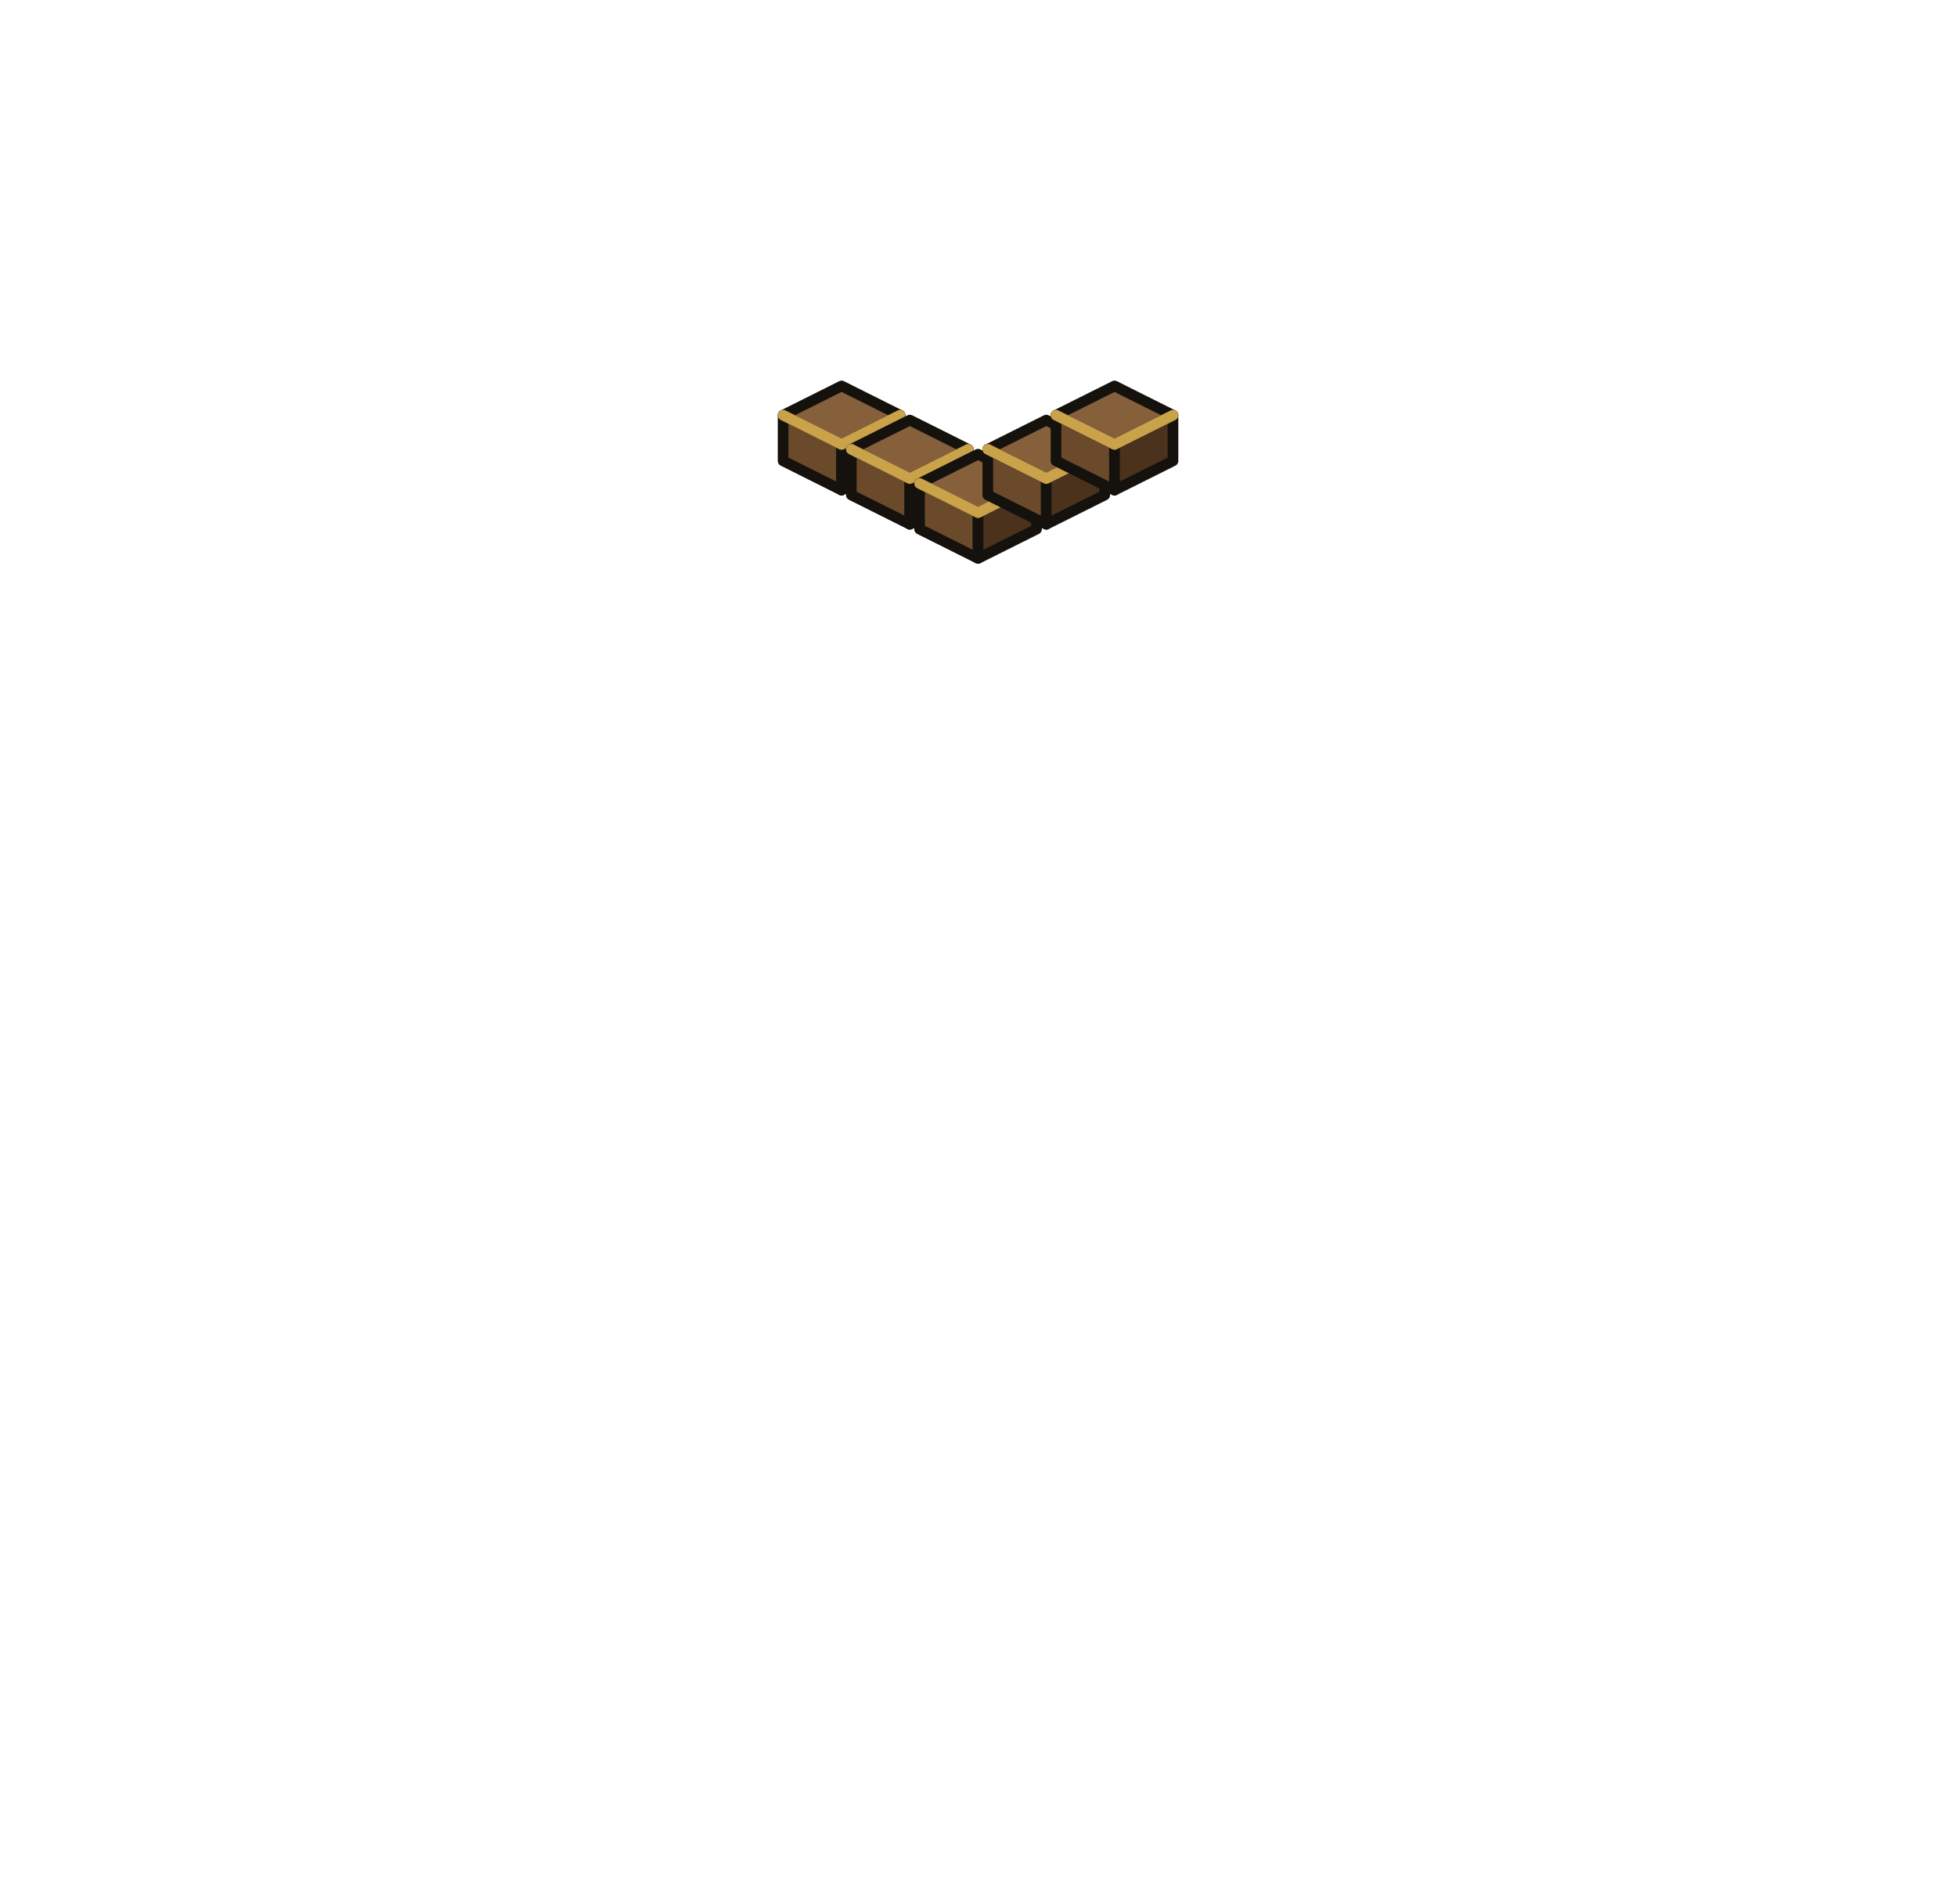
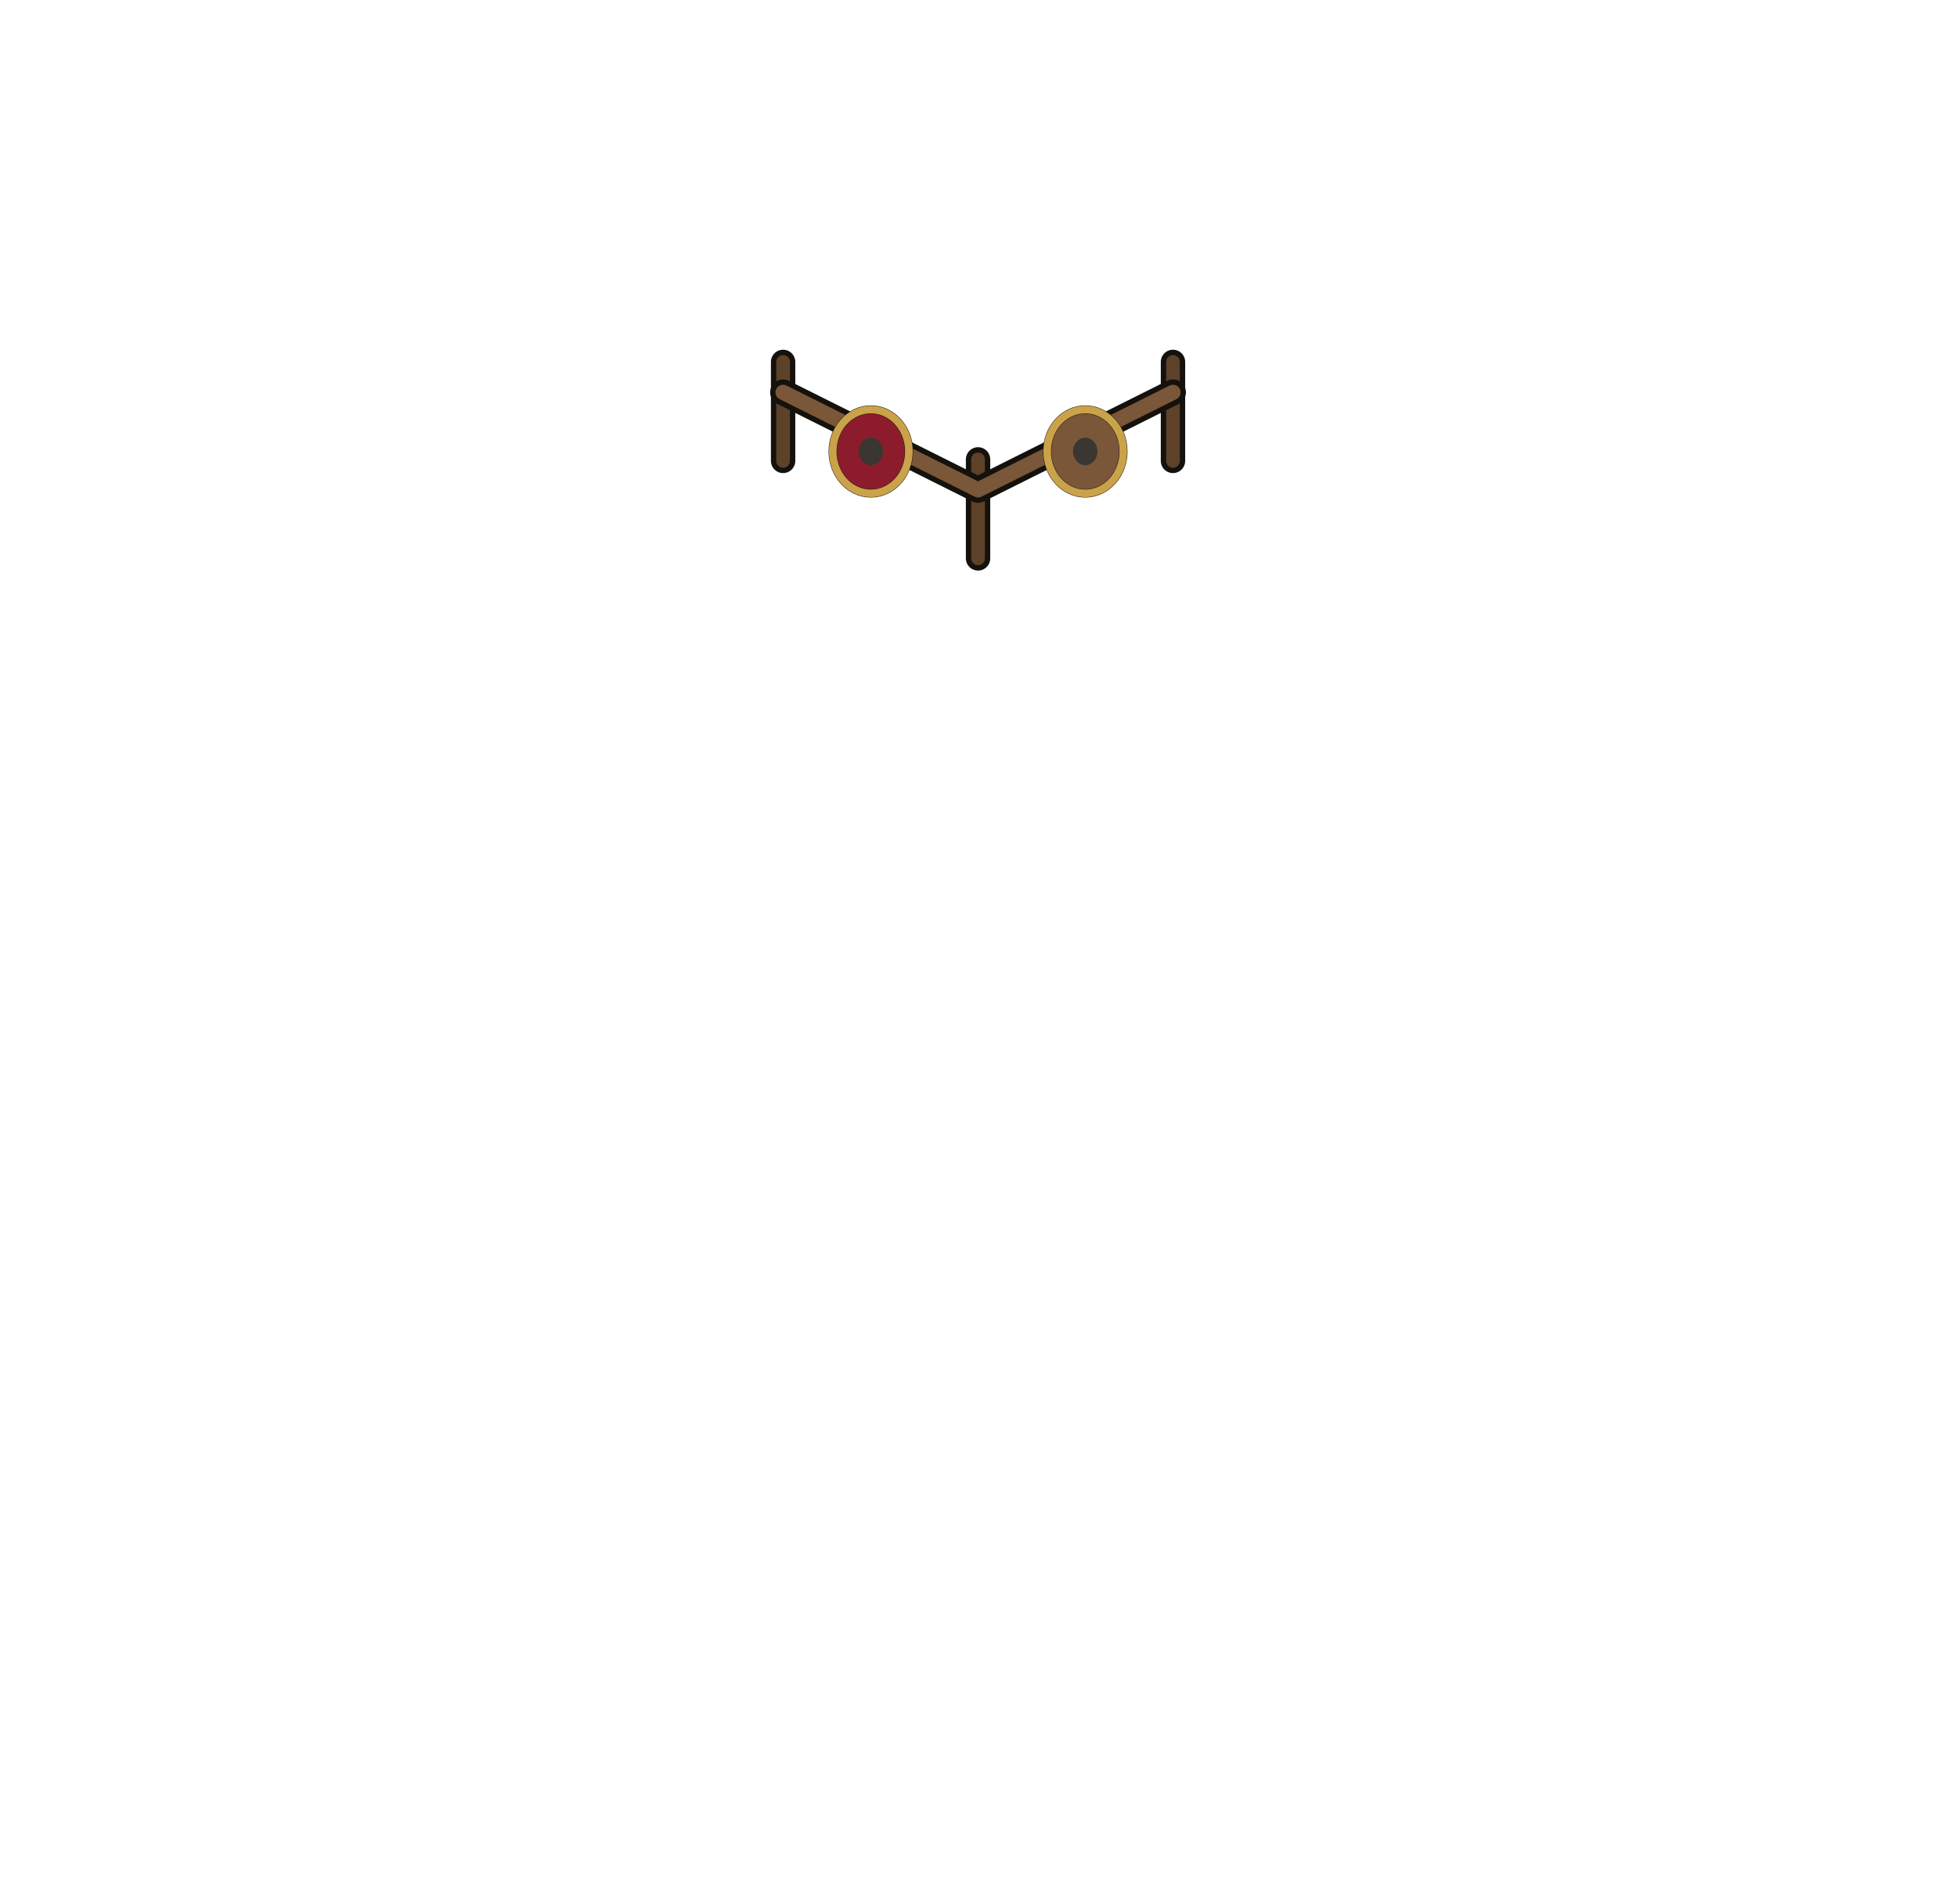
<svg xmlns="http://www.w3.org/2000/svg" width="514" height="500" viewBox="-128.44 -184.2 257 250">
-   <polygon points="-25.6,-123.68 -17.92,-119.84 -17.92,-125.84 -25.6,-129.68" fill="#6b4a2c" stroke="#15110d" stroke-width="1.4" stroke-linejoin="round" />
-   <polygon points="-17.92,-119.84 -10.24,-123.68 -10.24,-129.68 -17.92,-125.84" fill="#4a321d" stroke="#15110d" stroke-width="1.4" stroke-linejoin="round" />
-   <polygon points="-17.92,-133.52 -10.24,-129.68 -17.92,-125.84 -25.6,-129.68" fill="#86603a" stroke="#15110d" stroke-width="1.4" stroke-linejoin="round" />
-   <polyline points="-25.6,-129.68 -17.92,-125.84 -10.24,-129.68" fill="none" stroke="#c9a24a" stroke-width="1.4" stroke-linecap="round" stroke-linejoin="round" />
-   <polygon points="-16.64,-119.2 -8.96,-115.36 -8.96,-121.36 -16.64,-125.2" fill="#6b4a2c" stroke="#15110d" stroke-width="1.4" stroke-linejoin="round" />
-   <polygon points="-8.96,-115.36 -1.28,-119.2 -1.28,-125.2 -8.96,-121.36" fill="#4a321d" stroke="#15110d" stroke-width="1.4" stroke-linejoin="round" />
-   <polygon points="-8.96,-129.04 -1.28,-125.2 -8.96,-121.36 -16.64,-125.2" fill="#86603a" stroke="#15110d" stroke-width="1.4" stroke-linejoin="round" />
-   <polyline points="-16.64,-125.2 -8.96,-121.36 -1.28,-125.2" fill="none" stroke="#c9a24a" stroke-width="1.4" stroke-linecap="round" stroke-linejoin="round" />
-   <polygon points="-7.68,-114.72 0,-110.88 0,-116.88 -7.68,-120.72" fill="#6b4a2c" stroke="#15110d" stroke-width="1.4" stroke-linejoin="round" />
-   <polygon points="0,-110.88 7.68,-114.72 7.68,-120.72 0,-116.88" fill="#4a321d" stroke="#15110d" stroke-width="1.4" stroke-linejoin="round" />
-   <polygon points="0,-124.56 7.68,-120.72 0,-116.88 -7.68,-120.72" fill="#86603a" stroke="#15110d" stroke-width="1.4" stroke-linejoin="round" />
-   <polyline points="-7.68,-120.72 0,-116.88 7.68,-120.72" fill="none" stroke="#c9a24a" stroke-width="1.4" stroke-linecap="round" stroke-linejoin="round" />
-   <polygon points="1.28,-119.2 8.96,-115.36 8.96,-121.36 1.28,-125.2" fill="#6b4a2c" stroke="#15110d" stroke-width="1.4" stroke-linejoin="round" />
-   <polygon points="8.96,-115.36 16.64,-119.2 16.64,-125.2 8.96,-121.36" fill="#4a321d" stroke="#15110d" stroke-width="1.4" stroke-linejoin="round" />
-   <polygon points="8.96,-129.04 16.64,-125.2 8.96,-121.36 1.28,-125.2" fill="#86603a" stroke="#15110d" stroke-width="1.4" stroke-linejoin="round" />
-   <polyline points="1.28,-125.2 8.96,-121.36 16.64,-125.2" fill="none" stroke="#c9a24a" stroke-width="1.4" stroke-linecap="round" stroke-linejoin="round" />
-   <polygon points="10.24,-123.68 17.92,-119.84 17.92,-125.84 10.24,-129.68" fill="#6b4a2c" stroke="#15110d" stroke-width="1.4" stroke-linejoin="round" />
-   <polygon points="17.92,-119.84 25.6,-123.68 25.6,-129.68 17.92,-125.84" fill="#4a321d" stroke="#15110d" stroke-width="1.4" stroke-linejoin="round" />
-   <polygon points="17.92,-133.52 25.6,-129.68 17.92,-125.84 10.24,-129.68" fill="#86603a" stroke="#15110d" stroke-width="1.4" stroke-linejoin="round" />
-   <polyline points="10.24,-129.68 17.92,-125.84 25.6,-129.68" fill="none" stroke="#c9a24a" stroke-width="1.4" stroke-linecap="round" stroke-linejoin="round" />
+   <polyline points="-25.6,-123.68 -25.6,-136.68" fill="none" stroke="#15110d" stroke-width="3.2" stroke-linecap="round" stroke-linejoin="round" />
+   <polyline points="-25.6,-123.68 -25.6,-136.68" fill="none" stroke="#5e4129" stroke-width="1.8" stroke-linecap="round" stroke-linejoin="round" />
+   <polyline points="0,-110.88 0,-123.88" fill="none" stroke="#15110d" stroke-width="3.2" stroke-linecap="round" stroke-linejoin="round" />
+   <polyline points="0,-110.88 0,-123.88" fill="none" stroke="#5e4129" stroke-width="1.8" stroke-linecap="round" stroke-linejoin="round" />
+   <polyline points="25.6,-123.68 25.6,-136.68" fill="none" stroke="#15110d" stroke-width="3.2" stroke-linecap="round" stroke-linejoin="round" />
+   <polyline points="25.6,-123.68 25.6,-136.68" fill="none" stroke="#5e4129" stroke-width="1.8" stroke-linecap="round" stroke-linejoin="round" />
+   <polyline points="-25.6,-132.68 0,-119.88 25.6,-132.68" fill="none" stroke="#15110d" stroke-width="3.4" stroke-linecap="round" stroke-linejoin="round" />
+   <polyline points="-25.6,-132.68 0,-119.88 25.6,-132.68" fill="none" stroke="#7a5738" stroke-width="2" stroke-linecap="round" stroke-linejoin="round" />
+   <ellipse cx="-14.08" cy="-124.92" rx="5" ry="5.5" fill="#8c1c2b" stroke="#15110d" stroke-width="1.1" />
+   <ellipse cx="-14.08" cy="-124.92" rx="1.6" ry="1.8" fill="#3a3632" />
+   <ellipse cx="-14.08" cy="-124.92" rx="5" ry="5.5" fill="none" stroke="#c9a24a" stroke-width="1.0" />
+   <ellipse cx="14.08" cy="-124.92" rx="5" ry="5.5" fill="#7a5738" stroke="#15110d" stroke-width="1.1" />
+   <ellipse cx="14.08" cy="-124.92" rx="1.6" ry="1.8" fill="#3a3632" />
+   <ellipse cx="14.08" cy="-124.92" rx="5" ry="5.5" fill="none" stroke="#c9a24a" stroke-width="1.0" />
</svg>
